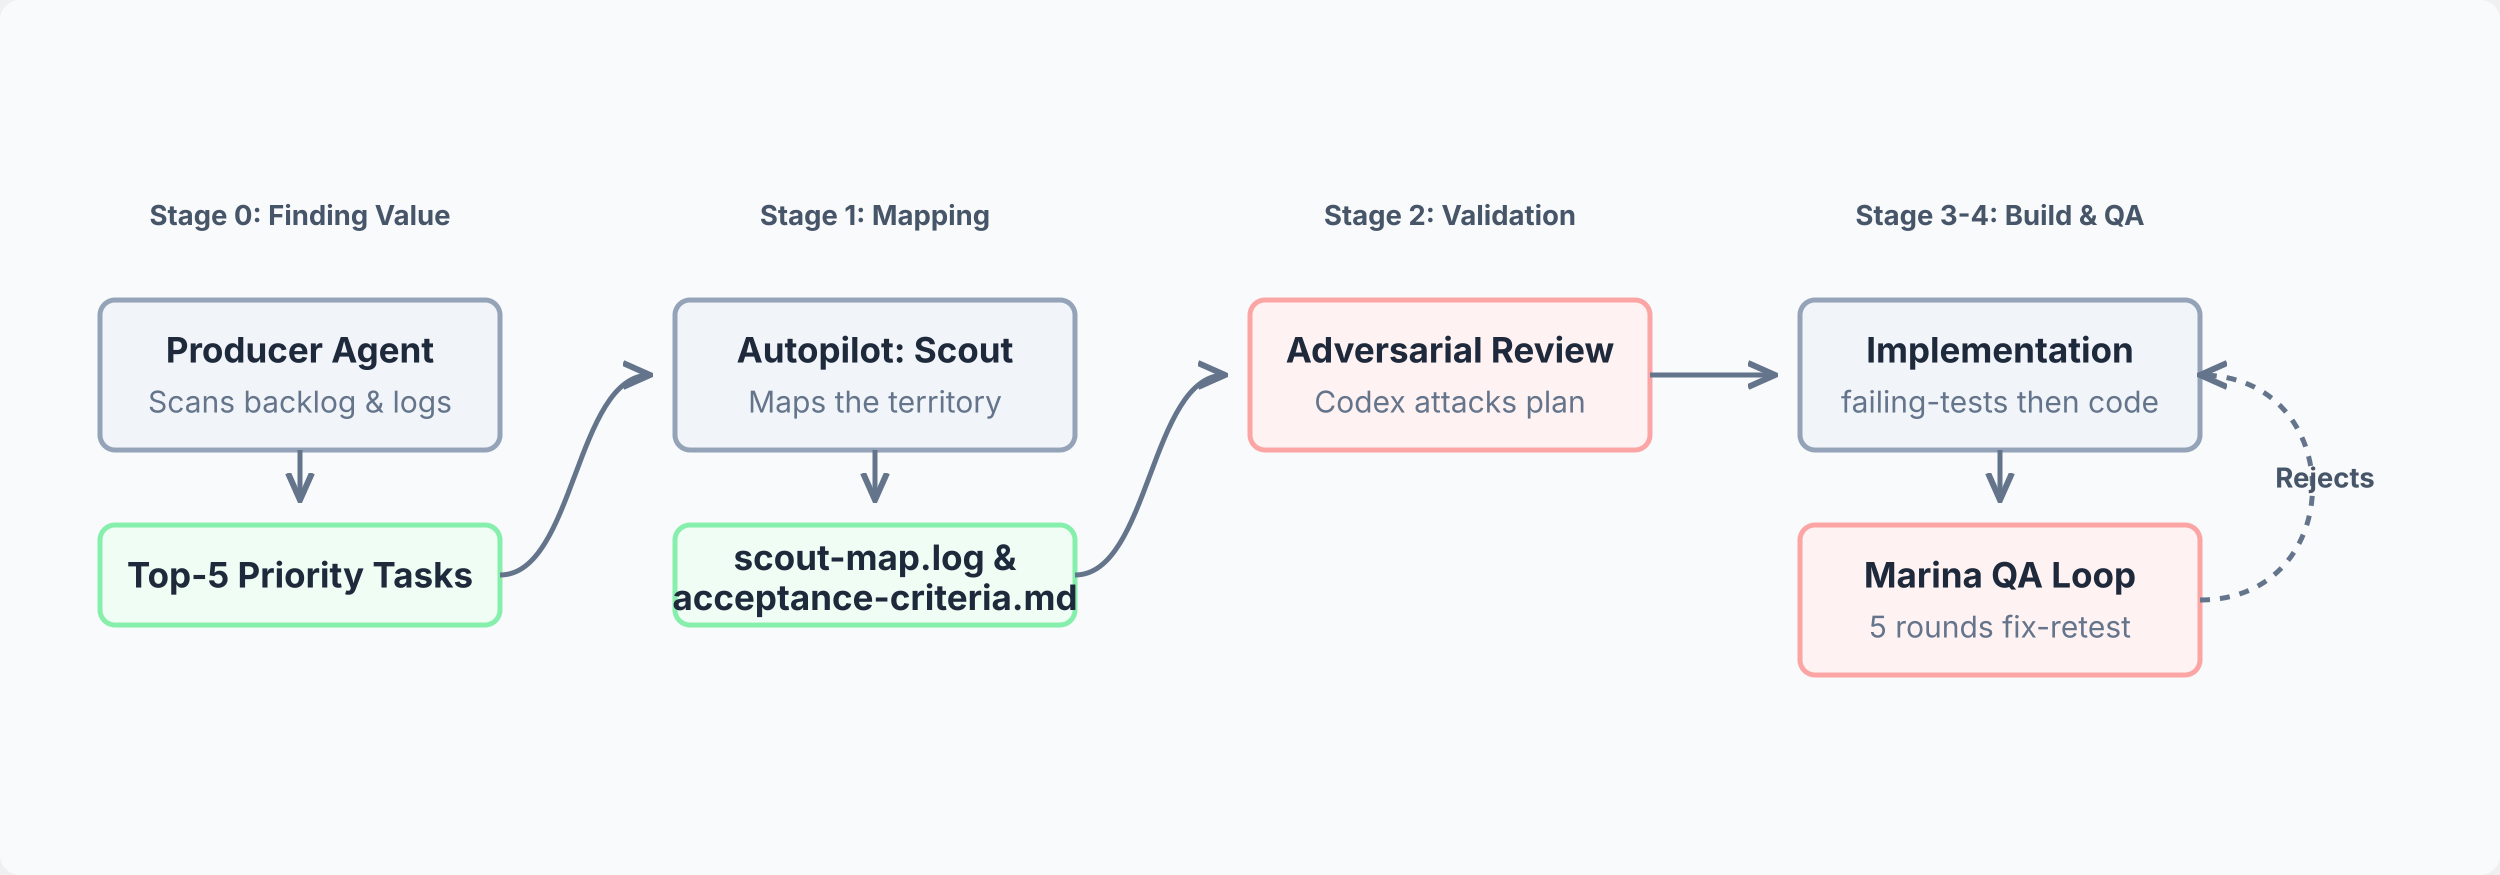
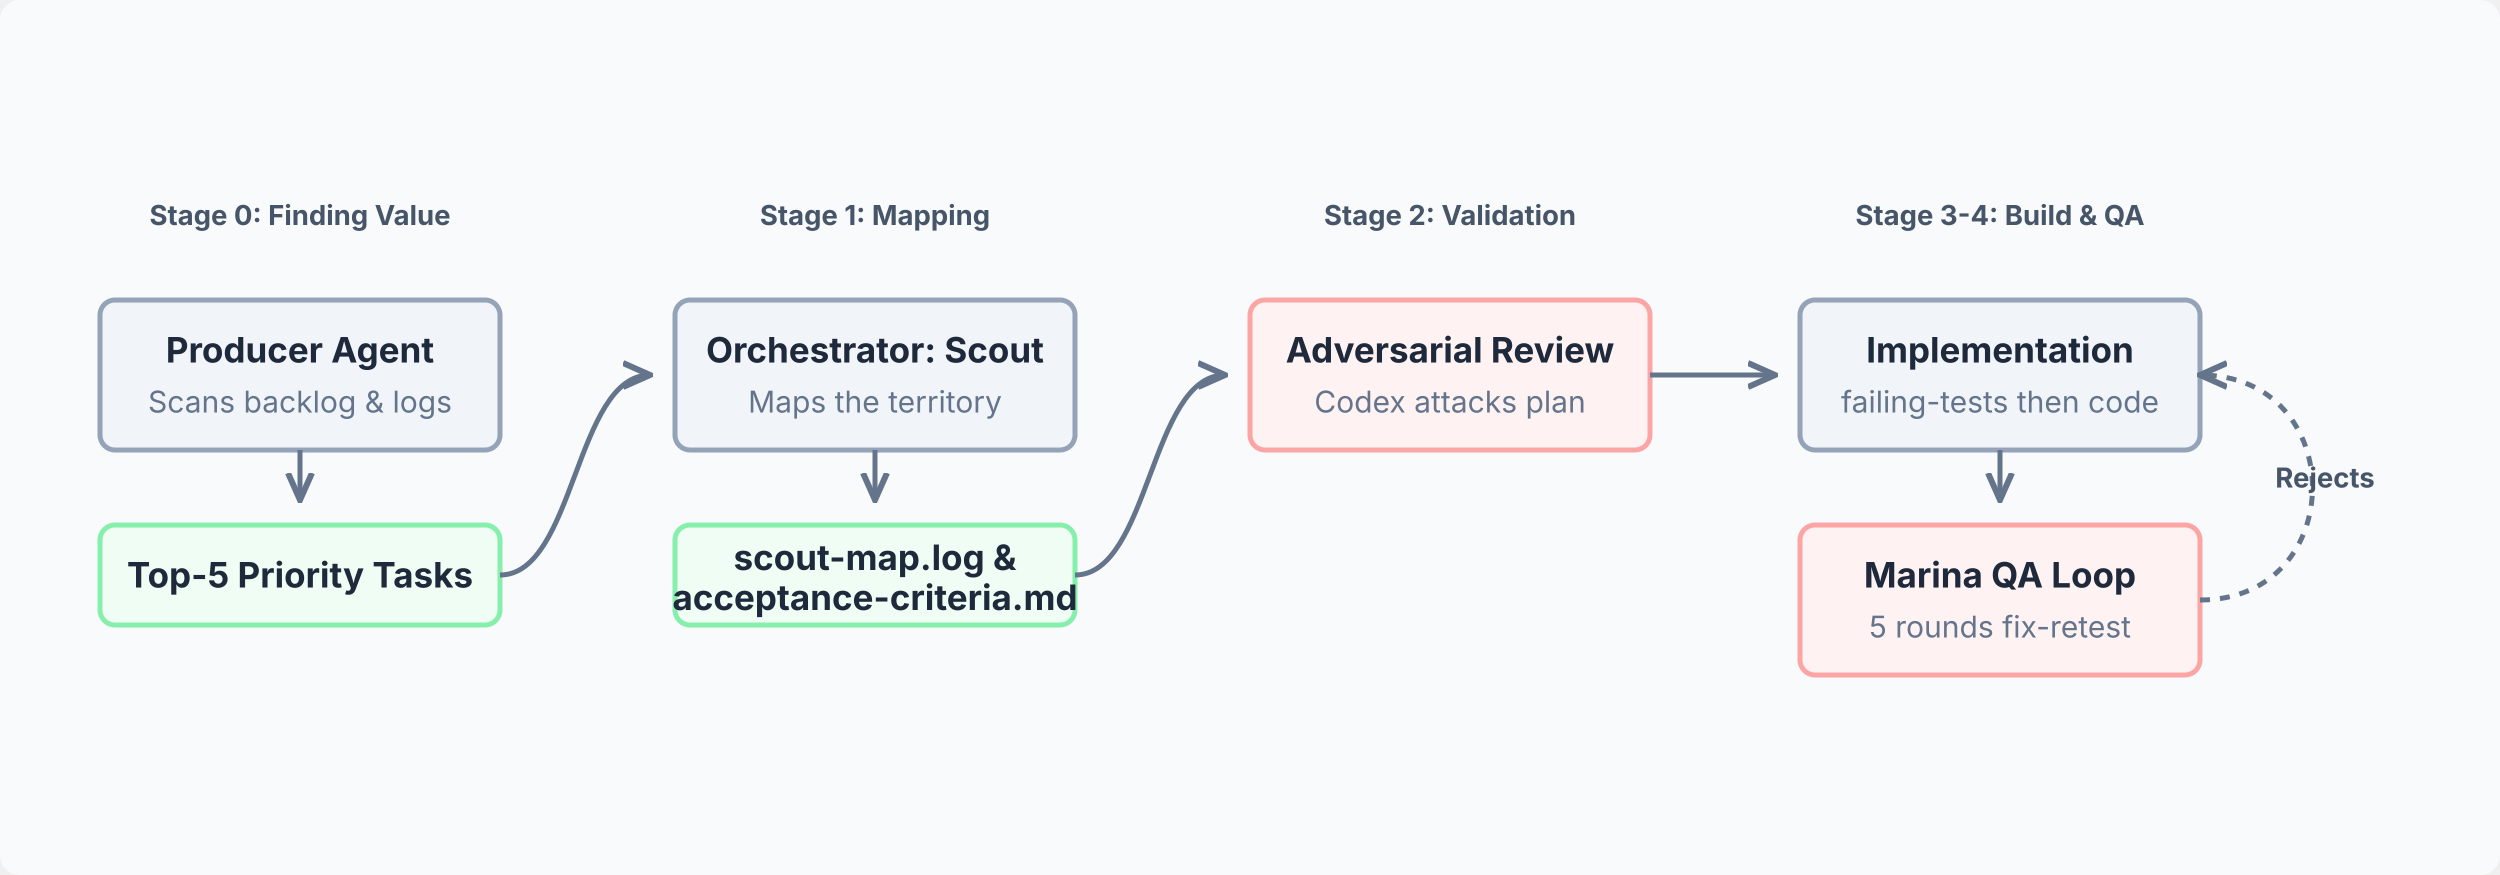
<svg xmlns="http://www.w3.org/2000/svg" viewBox="0 0 1000 350">
  <rect width="1000" height="350" fill="#f8fafc" rx="8" />
  <defs>
    <marker id="arrow" viewBox="0 0 10 10" refX="9" refY="5" markerWidth="6" markerHeight="6" orient="auto">
      <path d="M0,1 L9,5 L0,9" fill="none" stroke="#64748b" stroke-width="2" />
    </marker>
    <style>
            .box { fill: #ffffff; stroke: #cbd5e1; stroke-width: 2px; rx: 6px; }
            .agent { fill: #f1f5f9; stroke: #94a3b8; stroke-width: 2px; rx: 6px; }
            .artifact { fill: #f0fdf4; stroke: #86efac; stroke-width: 2px; rx: 6px; }
            .gate { fill: #fef2f2; stroke: #fca5a5; stroke-width: 2px; rx: 6px; }
            
            .text-title { font-family: -apple-system, system-ui, sans-serif; font-weight: bold; font-size: 14px; fill: #1e293b; text-anchor: middle; }
            .text-sub { font-family: -apple-system, system-ui, sans-serif; font-size: 12px; fill: #64748b; text-anchor: middle; }
            .label { font-family: -apple-system, system-ui, sans-serif; font-size: 11px; font-weight: bold; fill: #475569; text-anchor: middle; }
        </style>
  </defs>
  <rect class="agent" x="40" y="120" width="160" height="60" />
  <text class="text-title" x="120" y="145">Producer Agent</text>
  <text class="text-sub" x="120" y="165">Scans backlog &amp; logs</text>
  <rect class="artifact" x="40" y="210" width="160" height="40" />
  <text class="text-title" x="120" y="235">Top-5 Priority Tasks</text>
  <line x1="120" y1="180" x2="120" y2="200" stroke="#64748b" stroke-width="2" marker-end="url(#arrow)" />
  <path d="M 200 230 C 230 230, 230 150, 260 150" fill="none" stroke="#64748b" stroke-width="2" marker-end="url(#arrow)" />
  <rect class="agent" x="270" y="120" width="160" height="60" />
-   <text class="text-title" x="350" y="145">Autopilot: Scout</text>
+   <text class="text-title" x="350" y="145">Orchestrator: Scout</text>
  <text class="text-sub" x="350" y="165">Maps the territory</text>
  <rect class="artifact" x="270" y="210" width="160" height="40" />
  <text class="text-title" x="350" y="228">scout-map.log &amp;</text>
  <text class="text-title" x="350" y="244">acceptance-criteria.md</text>
  <line x1="350" y1="180" x2="350" y2="200" stroke="#64748b" stroke-width="2" marker-end="url(#arrow)" />
  <path d="M 430 230 C 460 230, 460 150, 490 150" fill="none" stroke="#64748b" stroke-width="2" marker-end="url(#arrow)" />
  <rect class="gate" x="500" y="120" width="160" height="60" />
  <text class="text-title" x="580" y="145">Adversarial Review</text>
  <text class="text-sub" x="580" y="165">Codex attacks plan</text>
  <line x1="660" y1="150" x2="710" y2="150" stroke="#64748b" stroke-width="2" marker-end="url(#arrow)" />
  <rect class="agent" x="720" y="120" width="160" height="60" />
  <text class="text-title" x="800" y="145">Implementation</text>
  <text class="text-sub" x="800" y="165">failing-tests then code</text>
  <line x1="800" y1="180" x2="800" y2="200" stroke="#64748b" stroke-width="2" marker-end="url(#arrow)" />
  <rect class="gate" x="720" y="210" width="160" height="60" />
  <text class="text-title" x="800" y="235">Marina QA Loop</text>
  <text class="text-sub" x="800" y="255">5 rounds fix-retest</text>
  <path d="M 880 240 C 940 240, 940 150, 880 150" fill="none" stroke="#64748b" stroke-width="2" marker-end="url(#arrow)" stroke-dasharray="4,4" />
  <text class="label" x="930" y="195">Rejects</text>
  <text class="label" x="120" y="90">Stage 0: Finding Value</text>
  <text class="label" x="350" y="90">Stage 1: Mapping</text>
  <text class="label" x="580" y="90">Stage 2: Validation</text>
  <text class="label" x="800" y="90">Stage 3-4: Build &amp; QA</text>
</svg>
